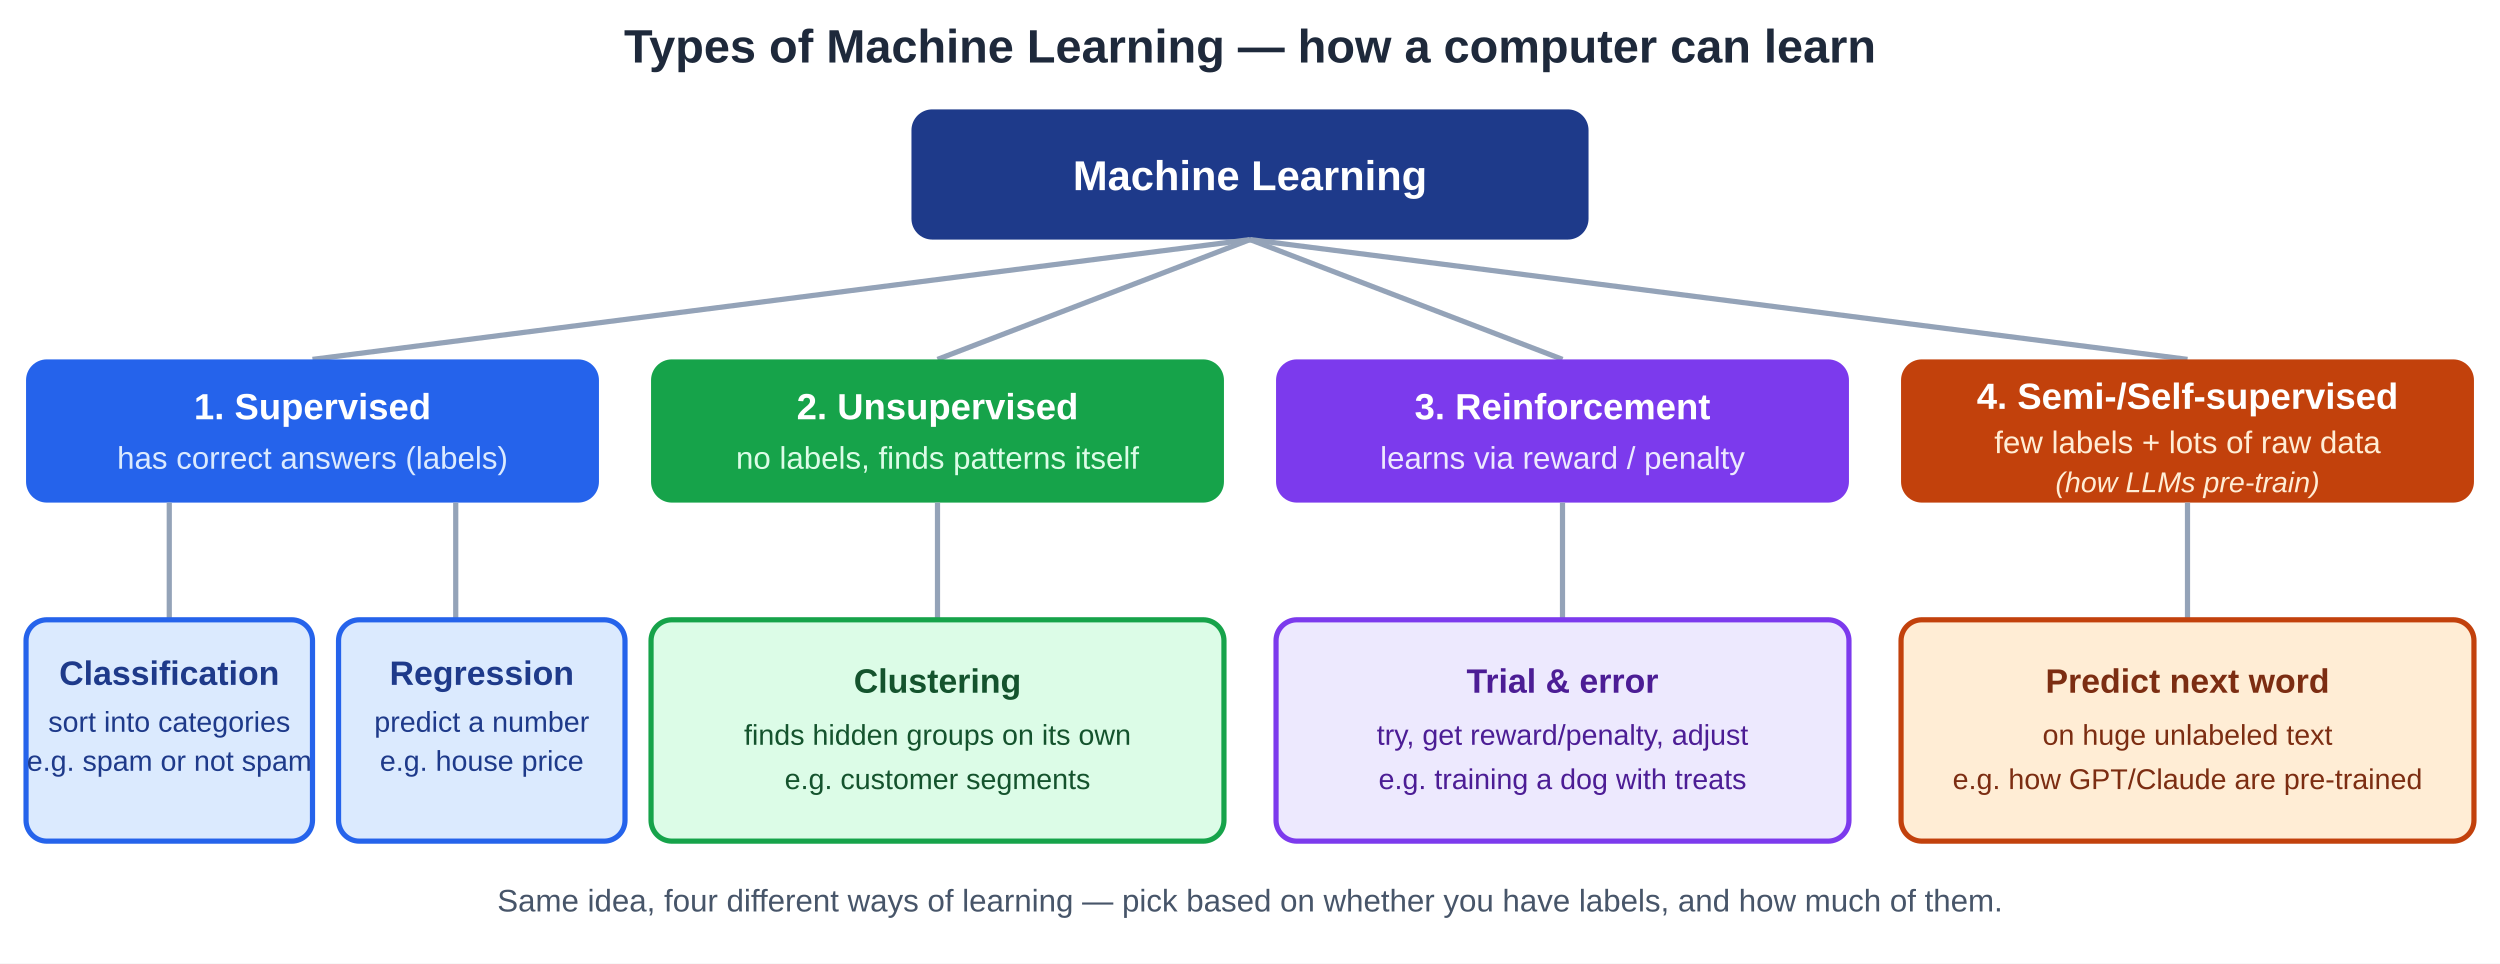
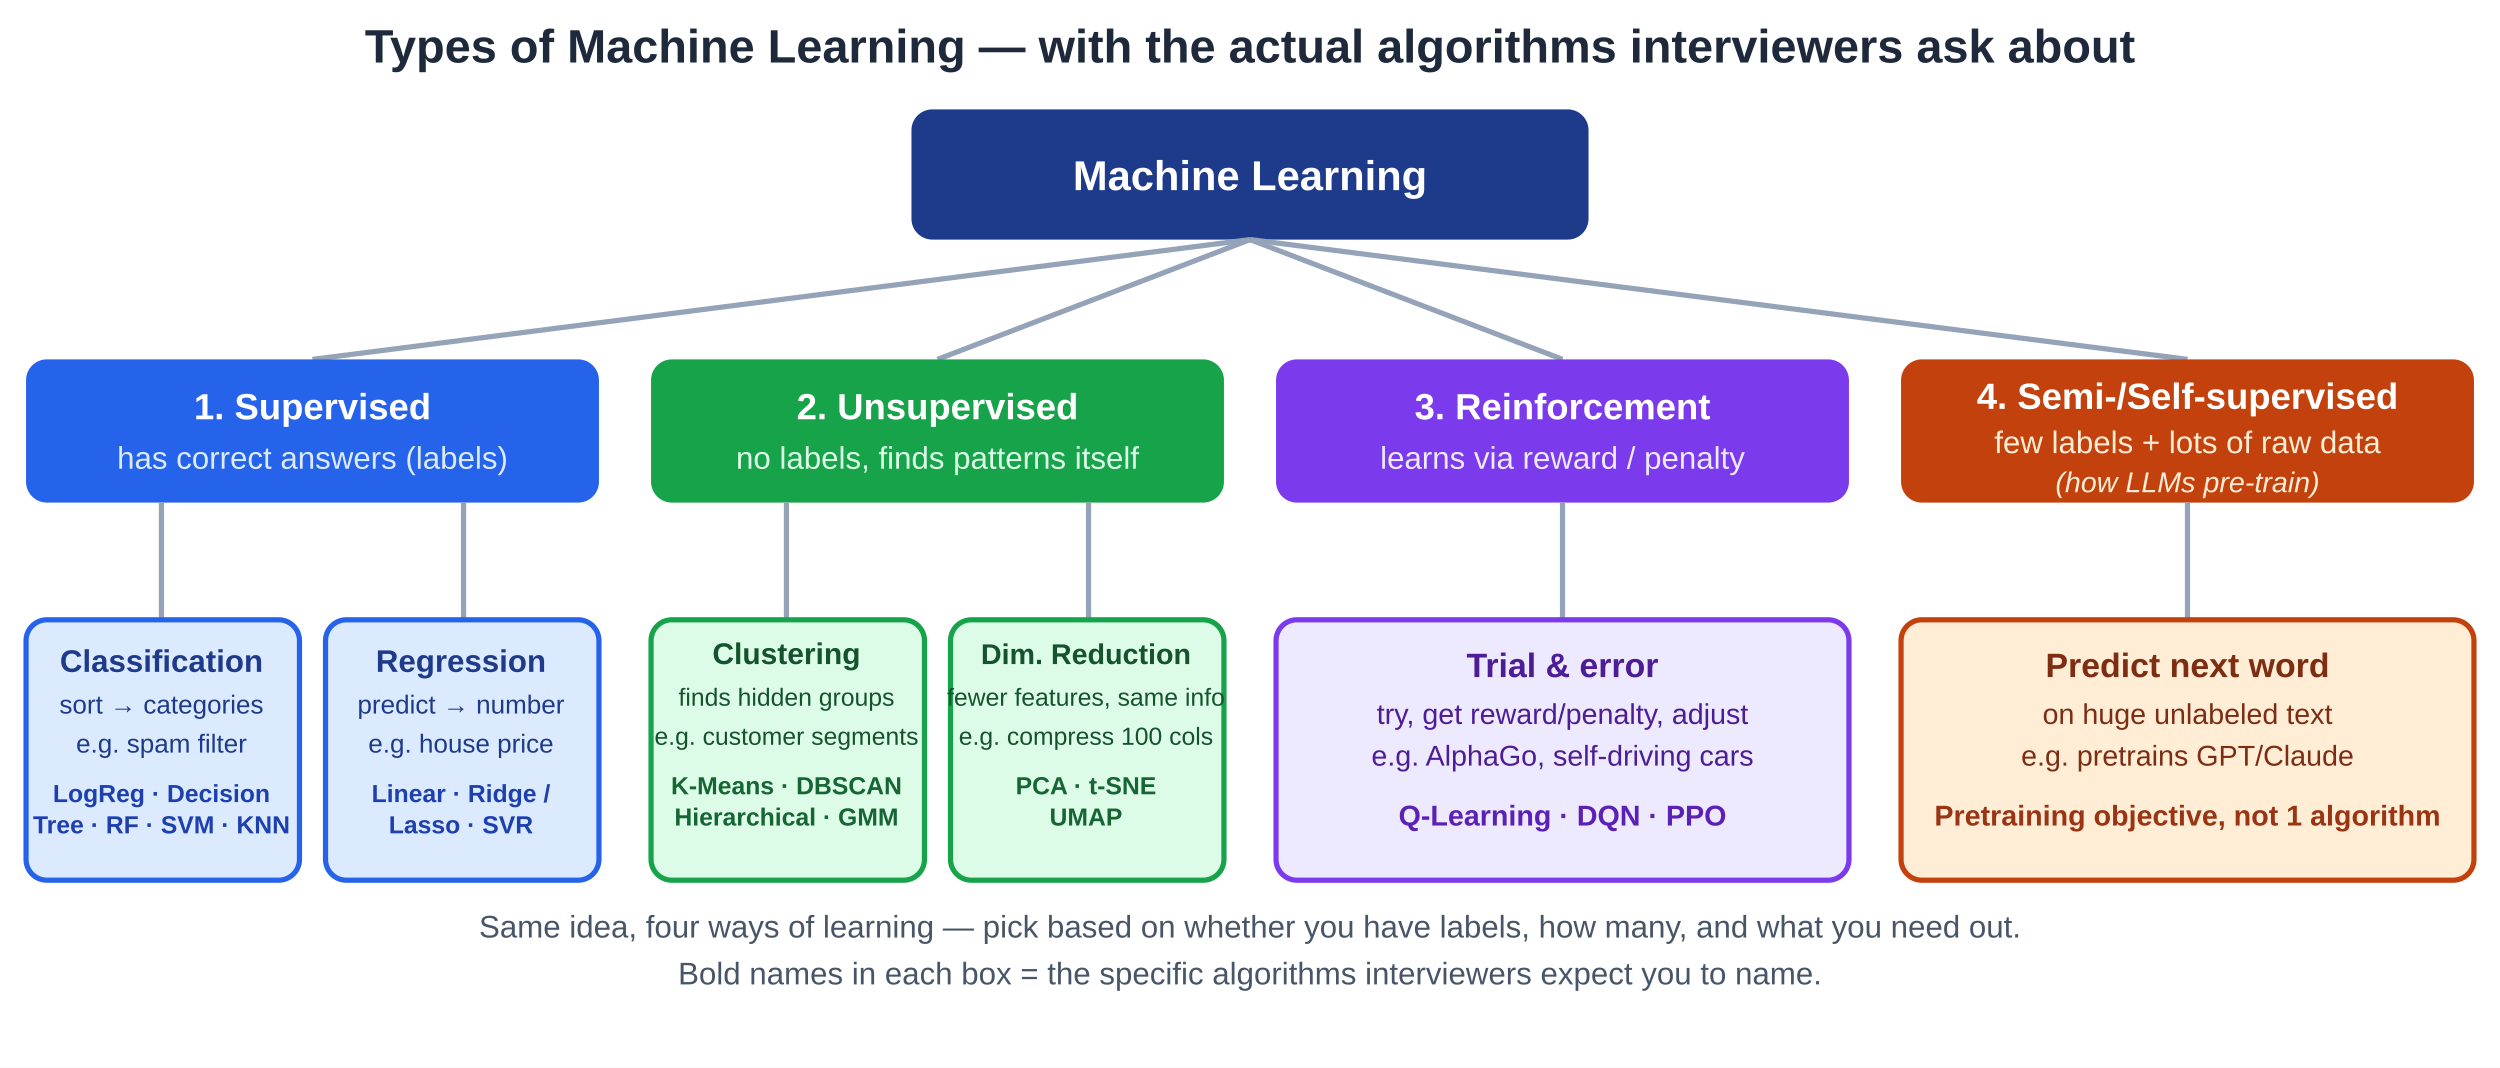
- <svg xmlns="http://www.w3.org/2000/svg" width="960" height="370" viewBox="0 0 960 370" font-family="Segoe UI, Arial, sans-serif">
-   <rect width="960" height="370" fill="#ffffff" />
+ <svg xmlns="http://www.w3.org/2000/svg" width="960" height="410" viewBox="0 0 960 410" font-family="Segoe UI, Arial, sans-serif">
+   <rect width="960" height="410" fill="#ffffff" />
  <text x="480" y="24" text-anchor="middle" font-size="18" font-weight="700" fill="#1e293b">
-     Types of Machine Learning — how a computer can learn
+     Types of Machine Learning — with the actual algorithms interviewers ask about
  </text>
  <rect x="350" y="42" width="260" height="50" rx="8" fill="#1e3a8a" />
  <text x="480" y="73" text-anchor="middle" font-size="16" font-weight="700" fill="#ffffff">Machine Learning</text>
  <line x1="480" y1="92" x2="120" y2="138" stroke="#94a3b8" stroke-width="2" />
  <line x1="480" y1="92" x2="360" y2="138" stroke="#94a3b8" stroke-width="2" />
  <line x1="480" y1="92" x2="600" y2="138" stroke="#94a3b8" stroke-width="2" />
  <line x1="480" y1="92" x2="840" y2="138" stroke="#94a3b8" stroke-width="2" />
  <rect x="10" y="138" width="220" height="55" rx="8" fill="#2563eb" />
  <text x="120" y="161" text-anchor="middle" font-size="14" font-weight="700" fill="#ffffff">1. Supervised</text>
  <text x="120" y="180" text-anchor="middle" font-size="12" fill="#dbeafe">has correct answers (labels)</text>
  <rect x="250" y="138" width="220" height="55" rx="8" fill="#16a34a" />
  <text x="360" y="161" text-anchor="middle" font-size="14" font-weight="700" fill="#ffffff">2. Unsupervised</text>
  <text x="360" y="180" text-anchor="middle" font-size="12" fill="#dcfce7">no labels, finds patterns itself</text>
  <rect x="490" y="138" width="220" height="55" rx="8" fill="#7c3aed" />
  <text x="600" y="161" text-anchor="middle" font-size="14" font-weight="700" fill="#ffffff">3. Reinforcement</text>
  <text x="600" y="180" text-anchor="middle" font-size="12" fill="#ede9fe">learns via reward / penalty</text>
  <rect x="730" y="138" width="220" height="55" rx="8" fill="#c2410c" />
  <text x="840" y="157" text-anchor="middle" font-size="14" font-weight="700" fill="#ffffff">4. Semi-/Self-supervised</text>
  <text x="840" y="174" text-anchor="middle" font-size="12" fill="#ffedd5">few labels + lots of raw data</text>
  <text x="840" y="189" text-anchor="middle" font-size="11" font-style="italic" fill="#ffedd5">(how LLMs pre-train)</text>
-   <line x1="65" y1="193" x2="65" y2="238" stroke="#94a3b8" stroke-width="2" />
-   <line x1="175" y1="193" x2="175" y2="238" stroke="#94a3b8" stroke-width="2" />
-   <line x1="360" y1="193" x2="360" y2="238" stroke="#94a3b8" stroke-width="2" />
+   <line x1="62" y1="193" x2="62" y2="238" stroke="#94a3b8" stroke-width="2" />
+   <line x1="178" y1="193" x2="178" y2="238" stroke="#94a3b8" stroke-width="2" />
+   <line x1="302" y1="193" x2="302" y2="238" stroke="#94a3b8" stroke-width="2" />
+   <line x1="418" y1="193" x2="418" y2="238" stroke="#94a3b8" stroke-width="2" />
  <line x1="600" y1="193" x2="600" y2="238" stroke="#94a3b8" stroke-width="2" />
  <line x1="840" y1="193" x2="840" y2="238" stroke="#94a3b8" stroke-width="2" />
-   <rect x="10" y="238" width="110" height="85" rx="8" fill="#dbeafe" stroke="#2563eb" stroke-width="2" />
-   <text x="65" y="263" text-anchor="middle" font-size="13" font-weight="700" fill="#1e3a8a">Classification</text>
-   <text x="65" y="281" text-anchor="middle" font-size="11" fill="#1e3a8a">sort into categories</text>
-   <text x="65" y="296" text-anchor="middle" font-size="11" fill="#1e3a8a">e.g. spam or not spam</text>
-   <rect x="130" y="238" width="110" height="85" rx="8" fill="#dbeafe" stroke="#2563eb" stroke-width="2" />
-   <text x="185" y="263" text-anchor="middle" font-size="13" font-weight="700" fill="#1e3a8a">Regression</text>
-   <text x="185" y="281" text-anchor="middle" font-size="11" fill="#1e3a8a">predict a number</text>
-   <text x="185" y="296" text-anchor="middle" font-size="11" fill="#1e3a8a">e.g. house price</text>
-   <rect x="250" y="238" width="220" height="85" rx="8" fill="#dcfce7" stroke="#16a34a" stroke-width="2" />
-   <text x="360" y="266" text-anchor="middle" font-size="13" font-weight="700" fill="#14532d">Clustering</text>
-   <text x="360" y="286" text-anchor="middle" font-size="11" fill="#14532d">finds hidden groups on its own</text>
-   <text x="360" y="303" text-anchor="middle" font-size="11" fill="#14532d">e.g. customer segments</text>
-   <rect x="490" y="238" width="220" height="85" rx="8" fill="#ede9fe" stroke="#7c3aed" stroke-width="2" />
-   <text x="600" y="266" text-anchor="middle" font-size="13" font-weight="700" fill="#4c1d95">Trial &amp; error</text>
-   <text x="600" y="286" text-anchor="middle" font-size="11" fill="#4c1d95">try, get reward/penalty, adjust</text>
-   <text x="600" y="303" text-anchor="middle" font-size="11" fill="#4c1d95">e.g. training a dog with treats</text>
-   <rect x="730" y="238" width="220" height="85" rx="8" fill="#ffedd5" stroke="#c2410c" stroke-width="2" />
-   <text x="840" y="266" text-anchor="middle" font-size="13" font-weight="700" fill="#7c2d12">Predict next word</text>
-   <text x="840" y="286" text-anchor="middle" font-size="11" fill="#7c2d12">on huge unlabeled text</text>
-   <text x="840" y="303" text-anchor="middle" font-size="11" fill="#7c2d12">e.g. how GPT/Claude are pre-trained</text>
-   <text x="480" y="350" text-anchor="middle" font-size="12" fill="#475569">
-     Same idea, four different ways of learning — pick based on whether you have labels, and how much of them.
+   <rect x="10" y="238" width="105" height="100" rx="8" fill="#dbeafe" stroke="#2563eb" stroke-width="2" />
+   <text x="62" y="258" text-anchor="middle" font-size="12" font-weight="700" fill="#1e3a8a">Classification</text>
+   <text x="62" y="274" text-anchor="middle" font-size="10" fill="#1e3a8a">sort → categories</text>
+   <text x="62" y="289" text-anchor="middle" font-size="10" fill="#1e3a8a">e.g. spam filter</text>
+   <text x="62" y="308" text-anchor="middle" font-size="9.5" font-weight="700" fill="#1e40af">LogReg · Decision</text>
+   <text x="62" y="320" text-anchor="middle" font-size="9.5" font-weight="700" fill="#1e40af">Tree · RF · SVM · KNN</text>
+   <rect x="125" y="238" width="105" height="100" rx="8" fill="#dbeafe" stroke="#2563eb" stroke-width="2" />
+   <text x="177" y="258" text-anchor="middle" font-size="12" font-weight="700" fill="#1e3a8a">Regression</text>
+   <text x="177" y="274" text-anchor="middle" font-size="10" fill="#1e3a8a">predict → number</text>
+   <text x="177" y="289" text-anchor="middle" font-size="10" fill="#1e3a8a">e.g. house price</text>
+   <text x="177" y="308" text-anchor="middle" font-size="9.5" font-weight="700" fill="#1e40af">Linear · Ridge /</text>
+   <text x="177" y="320" text-anchor="middle" font-size="9.5" font-weight="700" fill="#1e40af">Lasso · SVR</text>
+   <rect x="250" y="238" width="105" height="100" rx="8" fill="#dcfce7" stroke="#16a34a" stroke-width="2" />
+   <text x="302" y="255" text-anchor="middle" font-size="11.5" font-weight="700" fill="#14532d">Clustering</text>
+   <text x="302" y="271" text-anchor="middle" font-size="9.5" fill="#14532d">finds hidden groups</text>
+   <text x="302" y="286" text-anchor="middle" font-size="9.5" fill="#14532d">e.g. customer segments</text>
+   <text x="302" y="305" text-anchor="middle" font-size="9.5" font-weight="700" fill="#166534">K-Means · DBSCAN</text>
+   <text x="302" y="317" text-anchor="middle" font-size="9.5" font-weight="700" fill="#166534">Hierarchical · GMM</text>
+   <rect x="365" y="238" width="105" height="100" rx="8" fill="#dcfce7" stroke="#16a34a" stroke-width="2" />
+   <text x="417" y="255" text-anchor="middle" font-size="11" font-weight="700" fill="#14532d">Dim. Reduction</text>
+   <text x="417" y="271" text-anchor="middle" font-size="9.5" fill="#14532d">fewer features, same info</text>
+   <text x="417" y="286" text-anchor="middle" font-size="9.5" fill="#14532d">e.g. compress 100 cols</text>
+   <text x="417" y="305" text-anchor="middle" font-size="9.5" font-weight="700" fill="#166534">PCA · t-SNE</text>
+   <text x="417" y="317" text-anchor="middle" font-size="9.5" font-weight="700" fill="#166534">UMAP</text>
+   <rect x="490" y="238" width="220" height="100" rx="8" fill="#ede9fe" stroke="#7c3aed" stroke-width="2" />
+   <text x="600" y="260" text-anchor="middle" font-size="13" font-weight="700" fill="#4c1d95">Trial &amp; error</text>
+   <text x="600" y="278" text-anchor="middle" font-size="11" fill="#4c1d95">try, get reward/penalty, adjust</text>
+   <text x="600" y="294" text-anchor="middle" font-size="11" fill="#4c1d95">e.g. AlphaGo, self-driving cars</text>
+   <text x="600" y="317" text-anchor="middle" font-size="11" font-weight="700" fill="#5b21b6">Q-Learning · DQN · PPO</text>
+   <rect x="730" y="238" width="220" height="100" rx="8" fill="#ffedd5" stroke="#c2410c" stroke-width="2" />
+   <text x="840" y="260" text-anchor="middle" font-size="13" font-weight="700" fill="#7c2d12">Predict next word</text>
+   <text x="840" y="278" text-anchor="middle" font-size="11" fill="#7c2d12">on huge unlabeled text</text>
+   <text x="840" y="294" text-anchor="middle" font-size="11" fill="#7c2d12">e.g. pretrains GPT/Claude</text>
+   <text x="840" y="317" text-anchor="middle" font-size="11" font-weight="700" fill="#9a3412">Pretraining objective, not 1 algorithm</text>
+   <text x="480" y="360" text-anchor="middle" font-size="12" fill="#475569">
+     Same idea, four ways of learning — pick based on whether you have labels, how many, and what you need out.
+   </text>
+   <text x="480" y="378" text-anchor="middle" font-size="12" fill="#475569">
+     Bold names in each box = the specific algorithms interviewers expect you to name.
  </text>
</svg>
